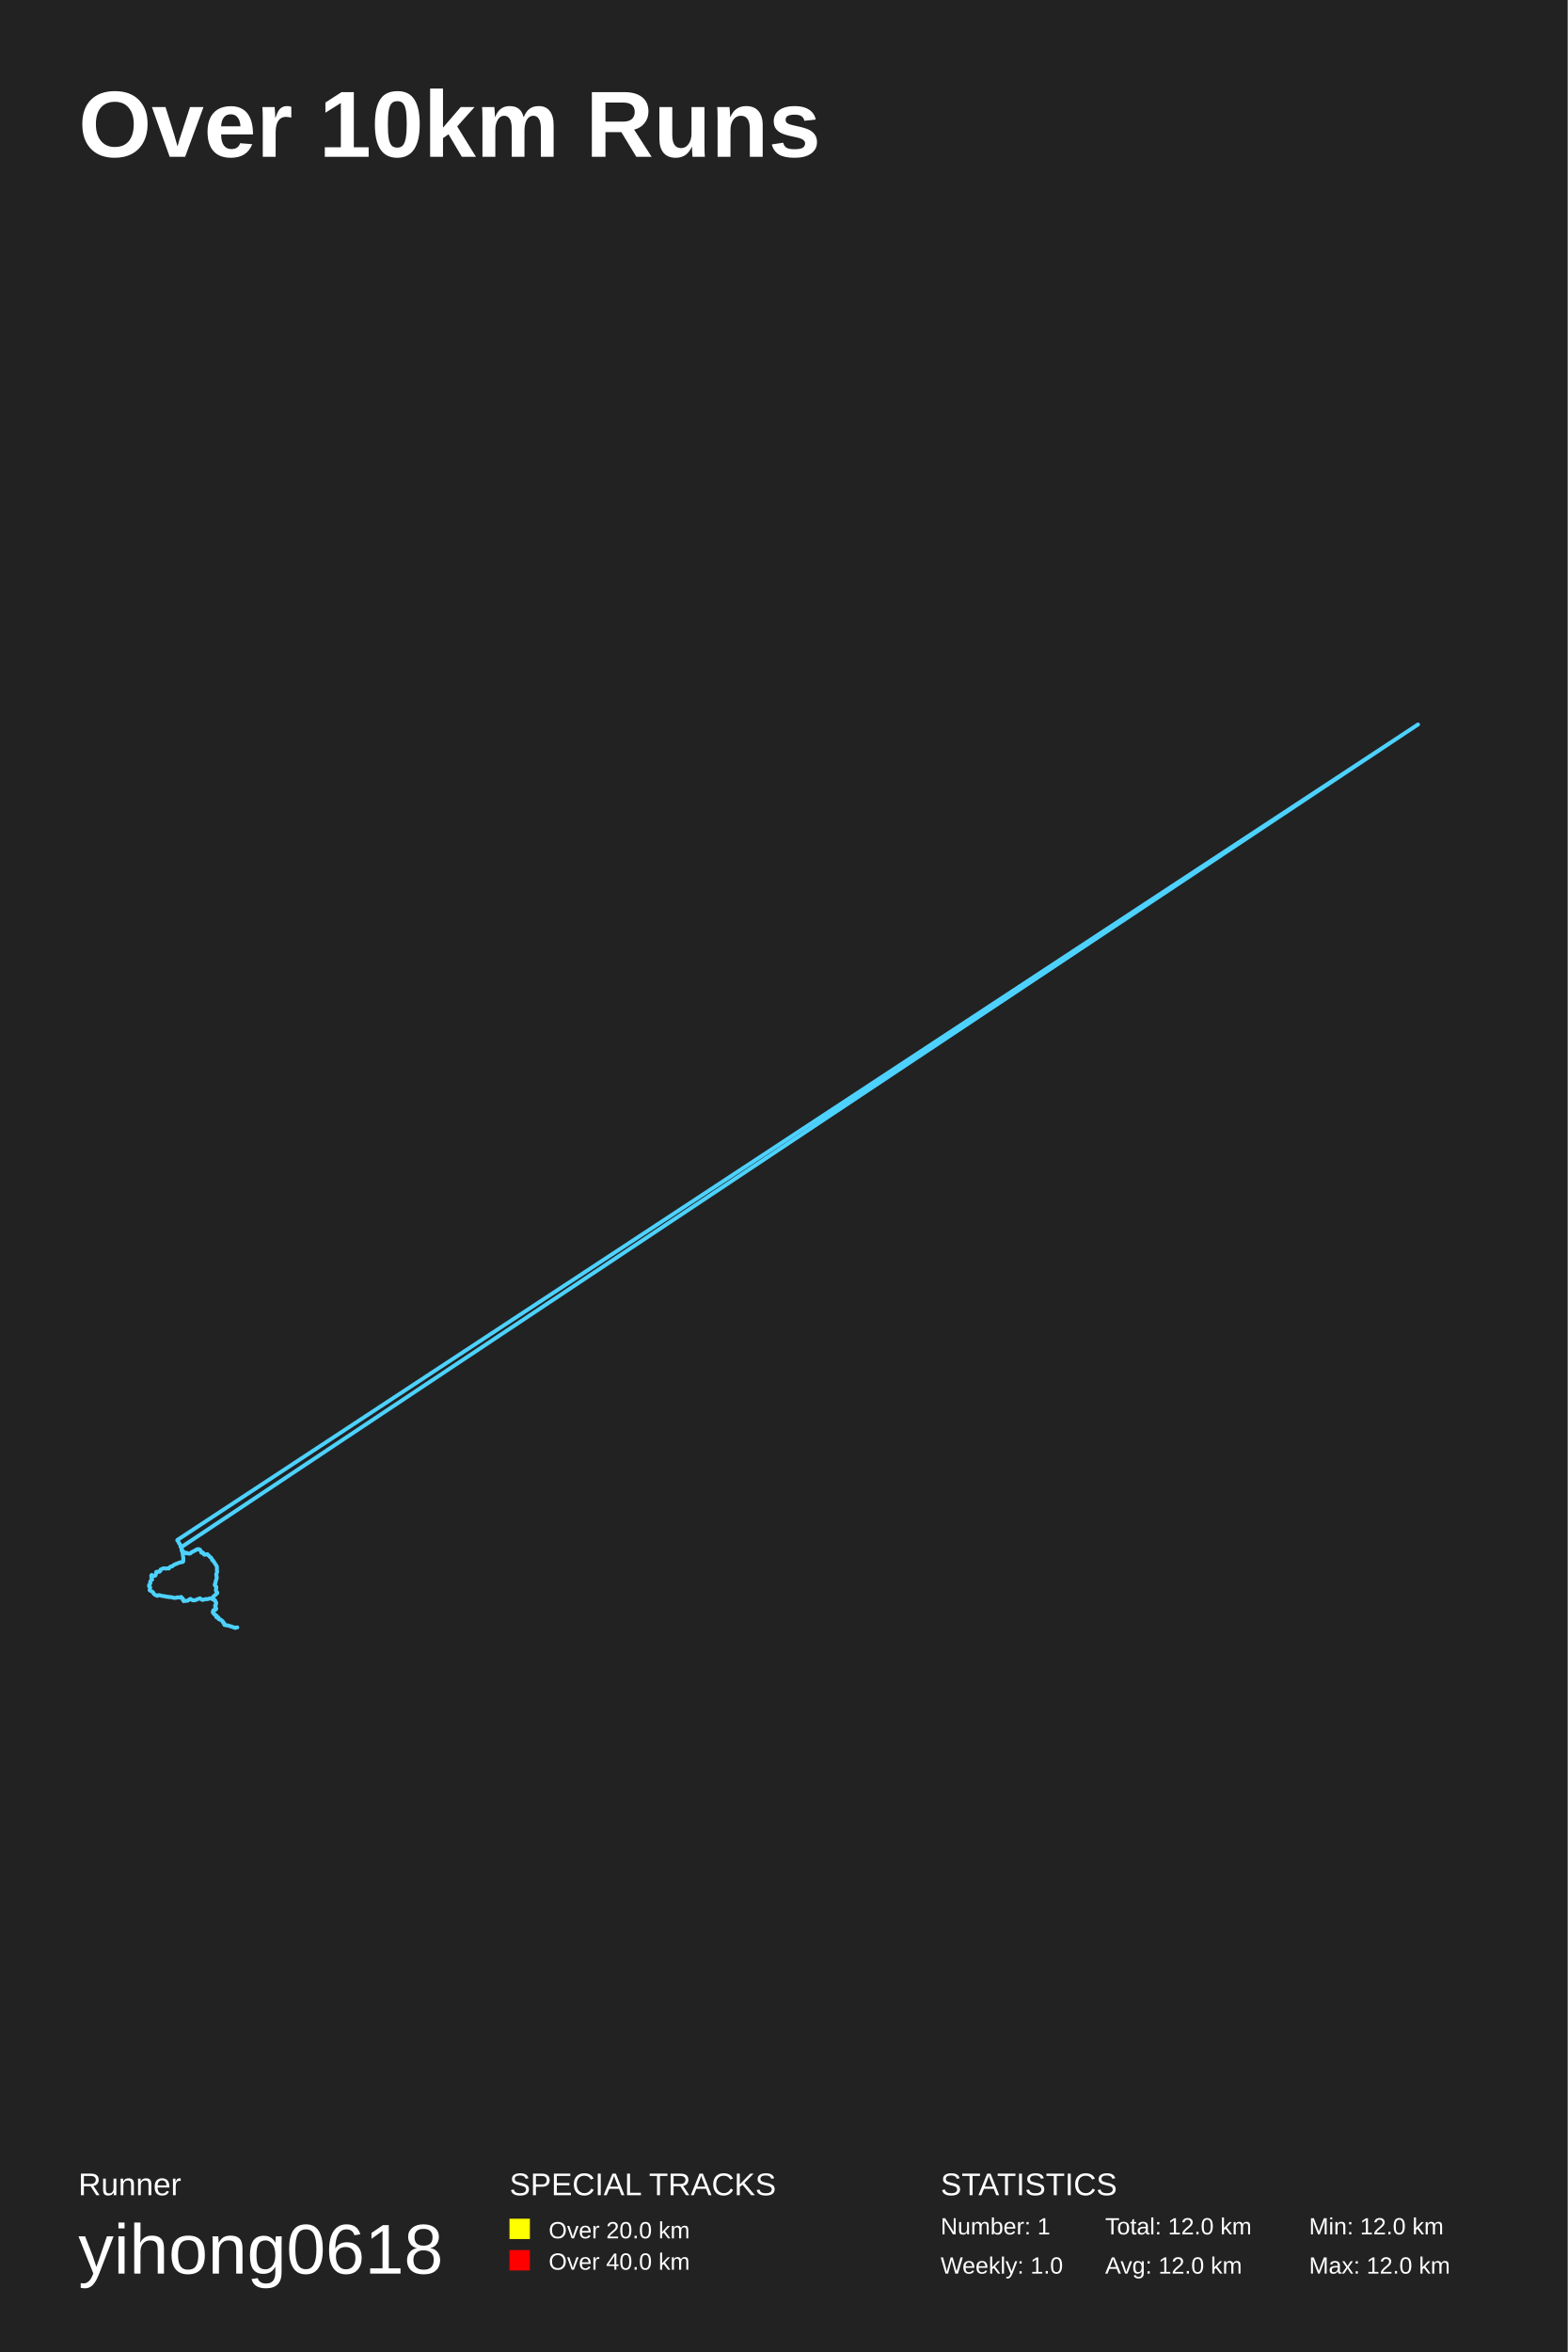
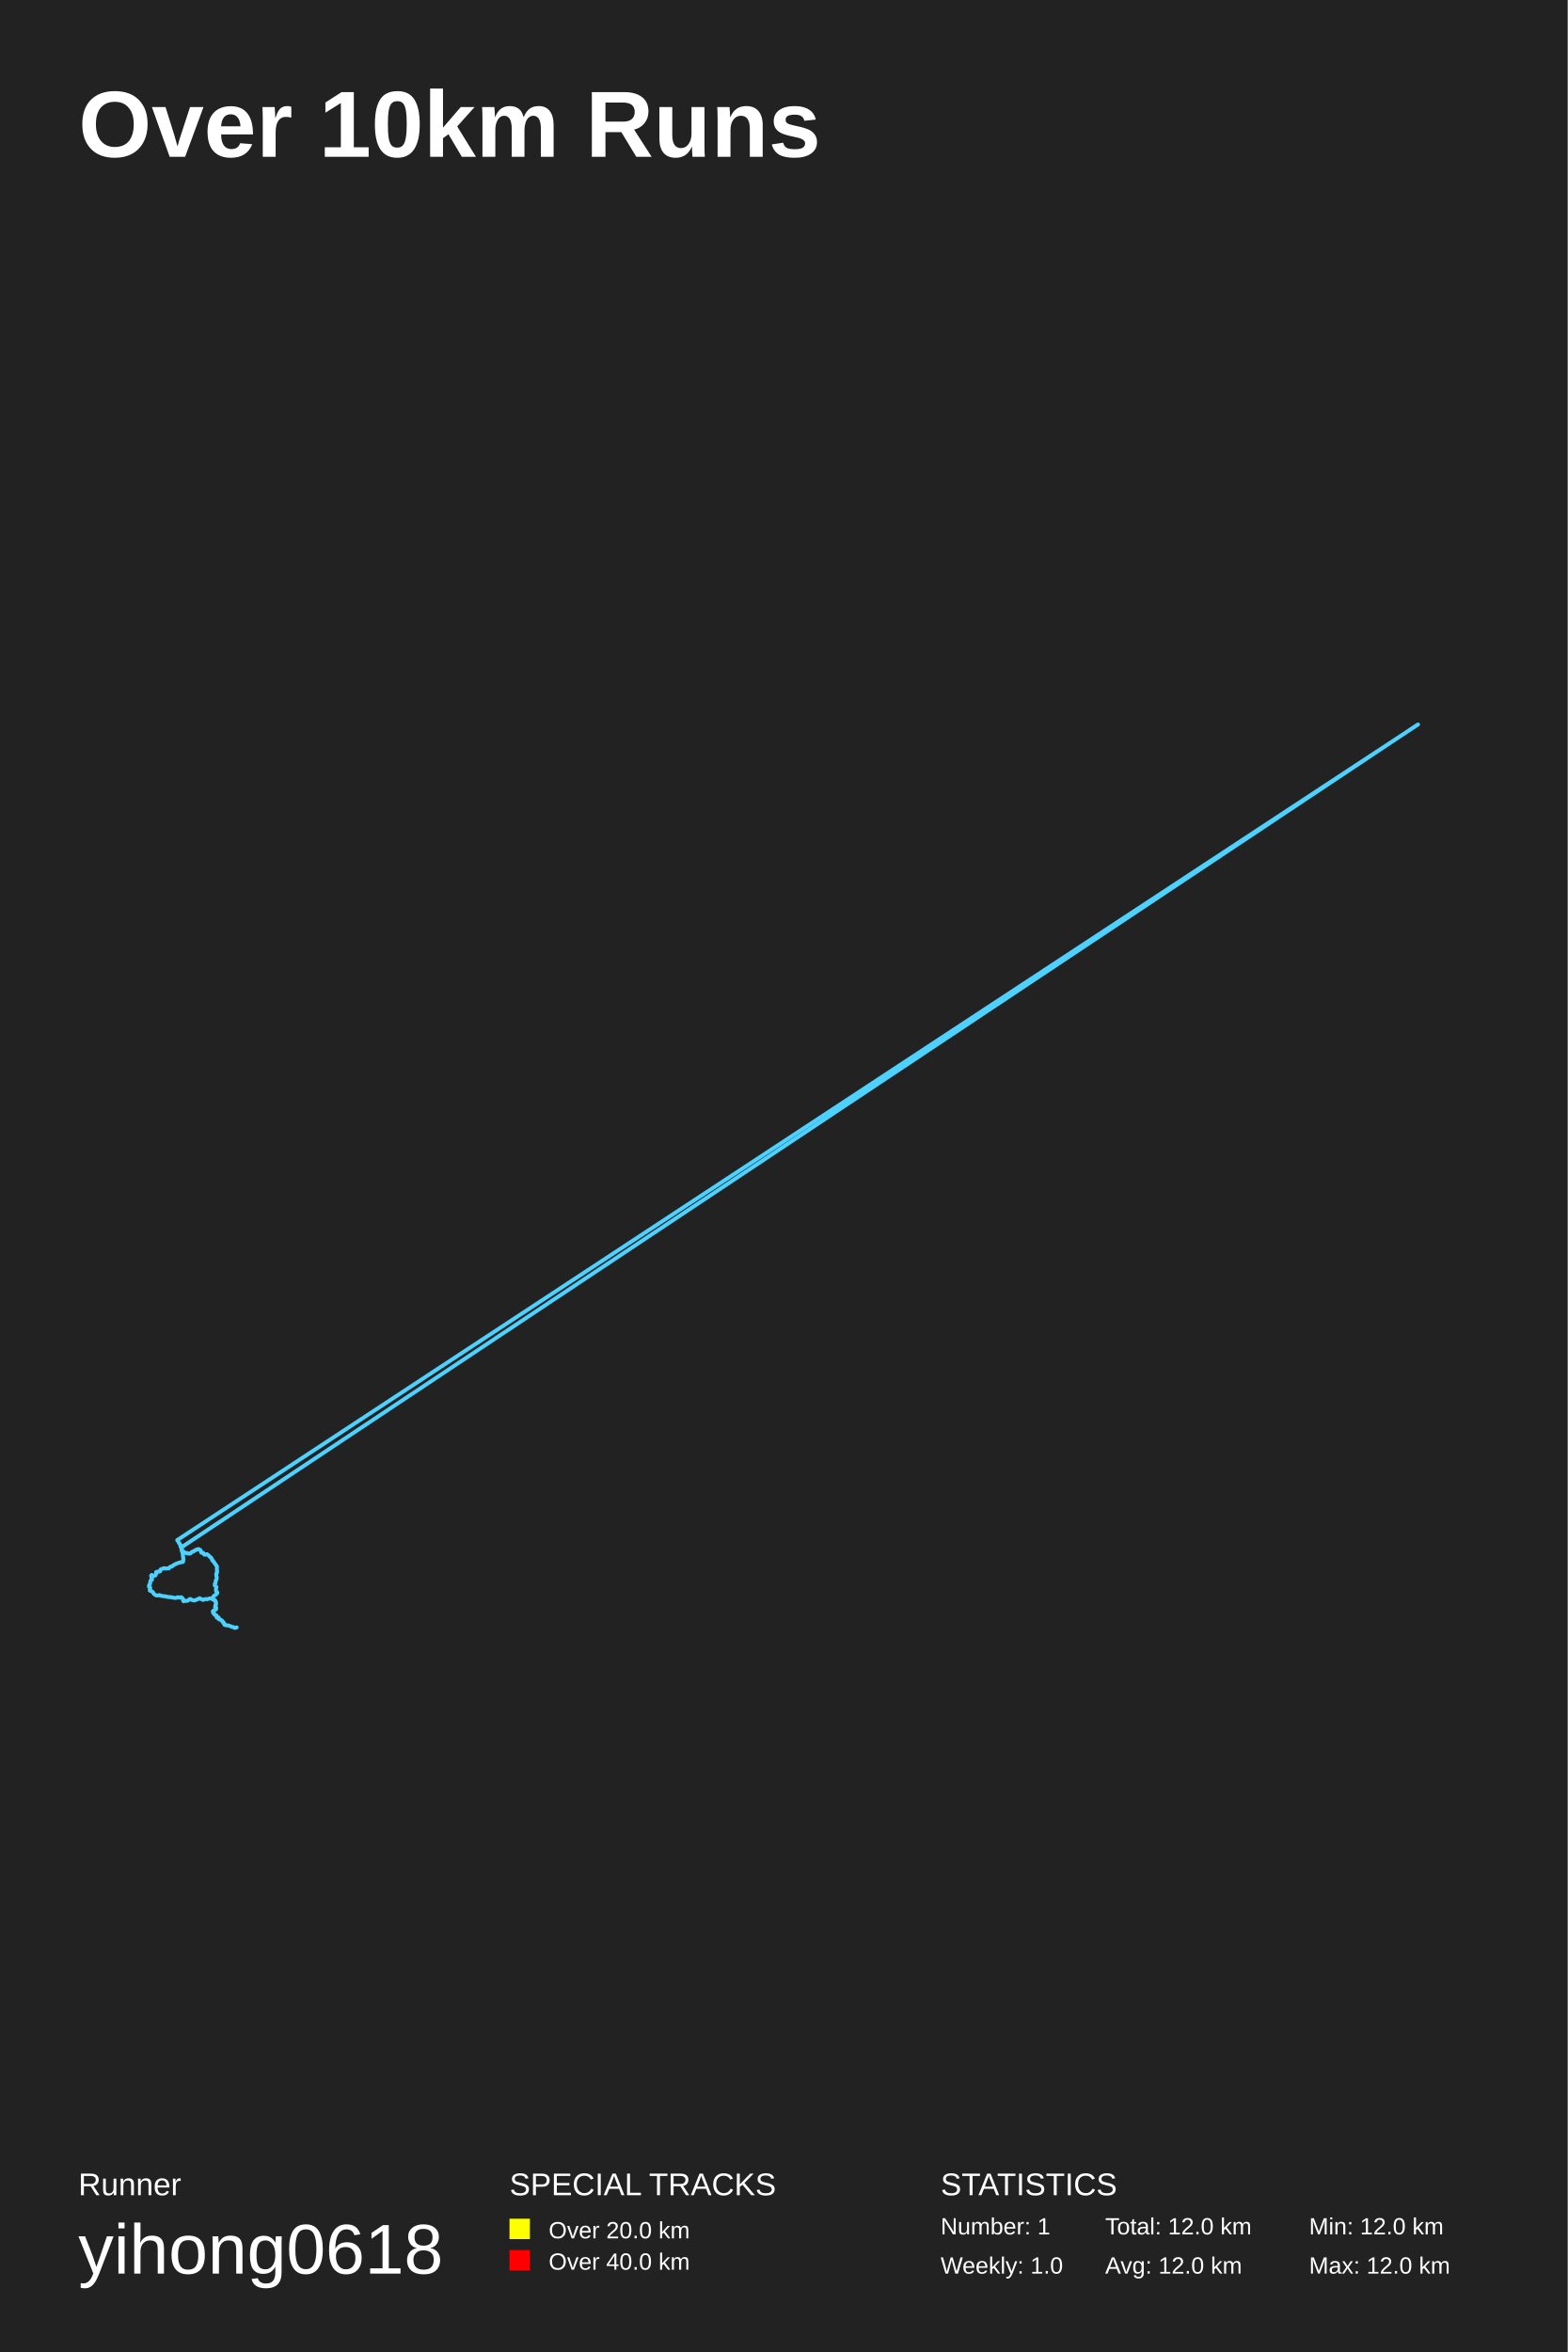
<svg xmlns="http://www.w3.org/2000/svg" baseProfile="full" height="300mm" version="1.1" viewBox="0,0,200,300" width="200mm">
  <defs />
  <rect fill="#222222" height="300" width="200" x="0" y="0" />
  <text fill="#FFFFFF" style="font-size:12px; font-family:Arial; font-weight:bold;" x="10" y="20">Over 10km Runs</text>
  <text fill="#FFFFFF" style="font-size:4px; font-family:Arial" x="10" y="280">Runner</text>
  <text fill="#FFFFFF" style="font-size:9px; font-family:Arial" x="10" y="290">yihong0618</text>
  <text fill="#FFFFFF" style="font-size:4px; font-family:Arial" x="65" y="280">SPECIAL TRACKS</text>
  <rect fill="yellow" height="2.6" width="2.6" x="65" y="283" />
  <text fill="#FFFFFF" style="font-size:3px; font-family:Arial" x="70" y="285.5">Over 20.0 km</text>
  <rect fill="red" height="2.6" width="2.6" x="65" y="287" />
  <text fill="#FFFFFF" style="font-size:3px; font-family:Arial" x="70" y="289.5">Over 40.0 km</text>
  <text fill="#FFFFFF" style="font-size:4px; font-family:Arial" x="120" y="280">STATISTICS</text>
  <text fill="#FFFFFF" style="font-size:3px; font-family:Arial" x="120" y="285">Number: 1</text>
  <text fill="#FFFFFF" style="font-size:3px; font-family:Arial" x="120" y="290">Weekly: 1.0</text>
  <text fill="#FFFFFF" style="font-size:3px; font-family:Arial" x="141" y="285">Total: 12.0 km</text>
  <text fill="#FFFFFF" style="font-size:3px; font-family:Arial" x="141" y="290">Avg: 12.0 km</text>
  <text fill="#FFFFFF" style="font-size:3px; font-family:Arial" x="167" y="285">Min: 12.0 km</text>
  <text fill="#FFFFFF" style="font-size:3px; font-family:Arial" x="167" y="290">Max: 12.0 km</text>
-   <polyline fill="none" opacity="1" points="28.626,207.262 28.64,207.262 28.573,207.088 28.526,207.035 28.417,206.898 28.374,206.803 28.269,206.677 28.226,206.661 28.117,206.614 28.027,206.55 27.899,206.519 27.851,206.408 27.851,206.298 27.718,206.334 27.595,206.271 27.623,206.092 27.533,206.034 27.424,205.997 27.333,205.903 27.262,205.797 27.162,205.708 27.153,205.555 27.229,205.381 27.39,205.36 27.533,205.271 27.561,205.128 27.476,205.055 27.471,204.923 27.443,204.77 27.533,204.654 27.552,204.512 27.552,204.38 27.481,204.264 27.428,204.127 27.333,204.038 27.229,204.033 27.229,204.038 27.243,204.038 27.214,204.043 27.229,204.048 27.219,204.043 27.21,204.048 27.214,204.048 27.214,204.048 27.129,203.885 27.153,203.785 27.181,203.685 27.257,203.606 27.338,203.543 27.409,203.474 27.523,203.39 27.637,203.279 27.704,203.221 27.718,203.127 27.642,203.042 27.571,202.948 27.533,202.8 27.566,202.711 27.576,202.616 27.599,202.474 27.571,202.363 27.481,202.315 27.443,202.258 27.39,202.136 27.457,201.973 27.509,201.873 27.504,201.736 27.542,201.594 27.609,201.473 27.623,201.336 27.661,201.22 27.623,201.12 27.633,201.009 27.599,200.92 27.585,200.793 27.652,200.63 27.699,200.514 27.699,200.403 27.661,200.272 27.675,200.129 27.671,199.982 27.671,199.813 27.191,199.05 27.119,199.05 27.067,198.997 27.039,198.902 27.02,198.834 26.996,198.802 26.967,198.718 26.906,198.67 26.83,198.623 26.763,198.586 26.725,198.523 26.673,198.449 26.549,198.359 26.488,198.259 26.431,198.238 26.331,198.27 26.226,198.286 26.131,198.307 26.022,198.27 25.989,198.165 25.951,198.091 25.875,198.038 25.756,198.075 25.699,198.028 25.708,198.001 25.737,198.006 25.723,197.996 25.699,198.022 25.666,198.022 25.694,198.017 25.694,198.033 25.68,198.017 25.699,197.996 25.694,197.985 25.623,197.864 25.609,197.806 25.566,197.722 25.547,197.701 25.485,197.664 25.433,197.617 25.347,197.627 25.29,197.585 25.257,197.601 25.243,197.59 25.148,197.622 25.086,197.675 25.034,197.664 24.982,197.701 24.91,197.743 24.834,197.796 24.782,197.833 24.734,197.843 24.668,197.88 24.606,197.906 24.516,197.954 24.416,197.996 24.354,198.091 24.255,198.159 24.145,198.159 24.084,198.159 23.989,198.149 23.951,198.138 23.965,198.122 23.993,198.138 23.96,198.133 23.913,198.133 23.851,198.075 23.794,198.07 23.723,198.128 23.67,198.049 23.575,198.08 23.499,198.017 23.437,197.933 23.366,197.901 23.357,197.88 23.338,197.87 23.276,197.79 23.209,197.764 23.195,197.769 23.195,197.759 23.167,197.717 23.195,197.627 23.195,197.569 23.133,197.511 23.114,197.443 23.086,197.369 23.053,197.316 23.024,197.222 23.005,197.127 22.962,196.969 22.891,196.89 22.844,196.842 22.81,196.779 22.777,196.679 22.711,196.584 22.682,196.51 22.663,196.489 22.625,196.484 22.644,196.495 22.644,196.495 22.63,196.489 22.644,196.495 22.649,196.489 22.687,196.426 22.692,196.41 22.663,196.442 22.639,196.426 22.625,196.431 22.62,196.447 22.625,196.431 22.625,196.431 22.63,196.426 22.635,196.421 22.639,196.416 180.91,92.407 180.815,92.465 180.815,92.465 180.815,92.465 180.815,92.465 180.724,92.523 23.091,197.369 23.119,197.485 23.186,197.553 23.167,197.669 23.19,197.775 23.209,197.885 23.281,197.98 23.304,198.107 23.314,198.238 23.328,198.396 23.361,198.539 23.376,198.686 23.395,198.797 23.38,198.97 23.38,199.097 23.371,199.176 23.219,199.26 23.057,199.271 22.929,199.297 22.806,199.339 22.658,199.408 22.544,199.455 22.416,199.492 22.335,199.539 22.216,199.587 22.107,199.65 22.079,199.703 22.05,199.724 22.05,199.729 21.998,199.766 21.927,199.798 21.822,199.803 21.727,199.85 21.637,199.908 21.608,199.961 21.547,200.061 21.447,200.056 21.361,200.04 21.238,200.066 21.147,200.082 21.052,200.056 20.962,200.024 20.858,200.045 20.791,200.061 20.725,200.098 20.625,200.135 20.53,200.161 20.473,200.224 20.43,200.314 20.444,200.388 20.397,200.44 20.354,200.461 20.311,200.472 20.231,200.493 20.131,200.472 20.031,200.472 19.926,200.509 19.922,200.54 19.936,200.614 19.926,200.688 19.898,200.735 19.888,200.767 19.874,200.825 19.855,200.909 19.77,200.993 19.656,200.978 19.594,200.999 19.513,201.057 19.428,201.051 19.413,201.009 19.366,201.009 19.337,200.978 19.318,200.951 19.356,200.935 19.361,200.883 19.333,200.925 19.299,200.951 19.318,201.051 19.304,201.22 19.361,201.357 19.418,201.483 19.314,201.525 19.209,201.652 19.152,201.815 19.19,201.941 19.062,202.11 19.01,202.258 19.057,202.41 19.162,202.468 19.128,202.547 19.138,202.663 19.086,202.826 19.19,202.9 19.295,202.963 19.418,203.011 19.556,203.137 19.603,203.279 19.755,203.401 19.926,203.495 20.093,203.553 20.24,203.453 20.421,203.495 20.582,203.538 20.772,203.574 20.962,203.601 21.043,203.601 21.157,203.653 21.295,203.664 21.433,203.669 21.575,203.711 21.727,203.706 21.87,203.722 21.988,203.754 22.131,203.796 22.283,203.806 22.459,203.811 22.616,203.748 22.711,203.727 22.858,203.769 23.019,203.775 23.11,203.685 23.167,203.796 23.323,203.896 23.319,204.059 23.404,204.159 23.452,204.238 23.623,204.17 23.803,204.196 23.989,204.143 24.141,204.017 24.307,203.938 24.445,204.033 24.587,204.122 24.829,204.122 24.934,204.091 25.086,204.033 25.238,203.959 25.395,203.912 25.499,203.864 25.632,203.948 25.765,204.054 25.898,204.059 26.017,204.033 26.136,203.985 26.298,203.964 26.45,203.98 26.597,203.927 26.706,203.896 26.815,203.869 26.963,203.912 27.129,203.969 27.195,203.985 27.343,204.038 27.457,204.149 27.485,204.307 27.585,204.428 27.566,204.596 27.509,204.739 27.49,204.918 27.523,205.06 27.59,205.191 27.504,205.318 27.352,205.36 27.243,205.486 27.2,205.634 27.295,205.781 27.376,205.934 27.533,206.013 27.656,206.119 27.637,206.266 27.794,206.298 27.899,206.382 28.003,206.514 28.16,206.603 28.298,206.703 28.426,206.814 28.493,206.967 28.616,207.072 28.692,207.219 28.863,207.319 29.029,207.319 29.2,207.356 29.362,207.43 29.538,207.467 29.676,207.525 29.832,207.567 29.98,207.646 30.127,207.593 30.274,207.578" stroke="#4DD2FF" stroke-dasharray="none" stroke-linecap="round" stroke-linejoin="round" stroke-width="0.5" />
+   <polyline fill="none" opacity="1" points="28.649,207.262 28.626,207.167 28.559,207.061 28.483,207.009 28.421,206.84 28.321,206.777 28.245,206.661 28.188,206.624 28.079,206.582 27.951,206.556 27.87,206.461 27.875,206.366 27.785,206.313 27.656,206.329 27.614,206.176 27.604,206.04 27.49,206.018 27.381,205.971 27.305,205.86 27.224,205.76 27.157,205.639 27.162,205.497 27.329,205.386 27.452,205.355 27.566,205.197 27.533,205.086 27.443,204.991 27.466,204.86 27.49,204.712 27.542,204.58 27.576,204.454 27.495,204.343 27.485,204.191 27.381,204.096 27.229,204.012 27.229,204.038 27.257,204.033 27.229,204.043 27.224,204.048 27.229,204.033 27.214,204.054 27.214,204.054 27.214,204.048 27.143,203.975 27.138,203.843 27.153,203.754 27.214,203.648 27.281,203.574 27.348,203.522 27.462,203.448 27.566,203.364 27.675,203.258 27.728,203.174 27.709,203.085 27.595,203.011 27.557,202.89 27.552,202.768 27.566,202.663 27.571,202.553 27.618,202.421 27.504,202.342 27.481,202.289 27.4,202.205 27.405,202.026 27.471,201.941 27.5,201.815 27.504,201.668 27.58,201.525 27.623,201.415 27.637,201.288 27.647,201.178 27.618,201.067 27.609,200.962 27.59,200.872 27.59,200.73 27.685,200.598 27.699,200.477 27.671,200.351 27.671,200.208 27.661,200.071 27.685,199.855 27.675,199.803 27.167,199.065 27.081,199.044 27.062,198.944 27.029,198.865 27.005,198.834 26.982,198.76 26.939,198.697 26.877,198.633 26.811,198.607 26.768,198.575 26.701,198.486 26.63,198.412 26.516,198.323 26.44,198.254 26.388,198.238 26.283,198.27 26.193,198.301 26.079,198.301 26.017,198.238 25.974,198.133 25.922,198.064 25.822,198.049 25.718,198.059 25.713,198.012 25.718,198.001 25.713,198.012 25.694,198.043 25.68,198.033 25.675,198.033 25.689,198.049 25.685,198.028 25.699,198.017 25.699,198.012 25.642,197.917 25.618,197.838 25.599,197.759 25.556,197.701 25.523,197.69 25.457,197.648 25.395,197.601 25.324,197.617 25.281,197.59 25.257,197.585 25.195,197.611 25.119,197.648 25.067,197.685 24.996,197.68 24.948,197.711 24.863,197.759 24.82,197.812 24.768,197.827 24.711,197.864 24.654,197.87 24.563,197.927 24.464,197.959 24.383,198.049 24.312,198.128 24.212,198.165 24.141,198.138 24.036,198.159 23.955,198.143 23.965,198.122 23.965,198.122 23.984,198.133 23.946,198.154 23.889,198.107 23.822,198.07 23.775,198.096 23.694,198.08 23.623,198.043 23.547,198.075 23.475,197.975 23.423,197.917 23.357,197.88 23.347,197.875 23.319,197.827 23.257,197.769 23.19,197.769 23.195,197.775 23.186,197.748 23.176,197.68 23.2,197.601 23.186,197.532 23.124,197.469 23.105,197.422 23.062,197.359 23.043,197.285 23.01,197.169 22.996,197.006 22.92,196.942 22.886,196.842 22.815,196.8 22.806,196.726 22.753,196.642 22.682,196.553 22.673,196.489 22.639,196.479 22.625,196.495 22.649,196.495 22.635,196.484 22.644,196.484 22.644,196.484 22.658,196.484 22.706,196.405 22.692,196.416 22.616,196.416 22.63,196.431 22.62,196.431 22.639,196.437 22.63,196.437 22.63,196.431 22.63,196.421 22.63,196.426 22.644,196.421 180.91,92.407 180.815,92.465 180.815,92.465 180.815,92.465 180.739,92.507 180.629,92.581 23.105,197.395 23.162,197.511 23.186,197.606 23.171,197.711 23.19,197.838 23.243,197.917 23.29,198.028 23.295,198.143 23.319,198.275 23.338,198.465 23.361,198.623 23.38,198.718 23.39,198.886 23.366,199.039 23.38,199.123 23.333,199.234 23.148,199.244 23.01,199.287 22.872,199.308 22.749,199.36 22.597,199.418 22.482,199.46 22.383,199.508 22.273,199.56 22.169,199.613 22.093,199.666 22.05,199.724 22.06,199.713 22.026,199.734 21.969,199.787 21.884,199.808 21.77,199.819 21.694,199.892 21.623,199.924 21.589,200.003 21.513,200.061 21.418,200.04 21.314,200.04 21.204,200.071 21.1,200.077 21.01,200.029 20.91,200.019 20.824,200.066 20.763,200.071 20.687,200.129 20.582,200.14 20.501,200.172 20.449,200.256 20.425,200.351 20.43,200.424 20.368,200.44 20.34,200.467 20.283,200.472 20.178,200.488 20.093,200.461 19.983,200.488 19.912,200.524 19.931,200.561 19.926,200.64 19.917,200.698 19.893,200.746 19.888,200.804 19.865,200.862 19.822,200.951 19.713,200.967 19.641,200.999 19.565,201.009 19.485,201.072 19.428,201.041 19.39,200.999 19.366,200.999 19.328,200.956 19.328,200.946 19.356,200.883 19.375,200.888 19.333,200.941 19.276,200.978 19.333,201.12 19.314,201.294 19.404,201.409 19.375,201.51 19.252,201.562 19.166,201.71 19.157,201.884 19.138,202.015 19.033,202.163 19.0,202.358 19.1,202.405 19.162,202.505 19.143,202.595 19.114,202.721 19.109,202.874 19.214,202.937 19.356,202.969 19.489,203.053 19.561,203.206 19.679,203.332 19.841,203.448 20.012,203.511 20.14,203.501 20.34,203.453 20.487,203.538 20.672,203.559 20.858,203.595 21.01,203.611 21.114,203.611 21.228,203.653 21.357,203.669 21.485,203.701 21.632,203.717 21.794,203.711 21.922,203.748 22.041,203.759 22.202,203.806 22.359,203.817 22.54,203.796 22.668,203.722 22.777,203.748 22.924,203.796 23.043,203.732 23.133,203.732 23.233,203.811 23.361,203.959 23.357,204.133 23.423,204.249 23.504,204.185 23.708,204.201 23.894,204.175 24.055,204.101 24.202,203.959 24.383,203.985 24.492,204.085 24.687,204.127 24.877,204.127 24.996,204.07 25.148,204.001 25.314,203.954 25.452,203.854 25.556,203.901 25.713,203.985 25.813,204.033 25.946,204.07 26.051,204.001 26.203,203.959 26.374,203.991 26.511,203.954 26.654,203.906 26.749,203.88 26.877,203.88 27.029,203.943 27.176,203.975 27.267,204.012 27.39,204.07 27.481,204.212 27.547,204.354 27.552,204.501 27.552,204.67 27.519,204.828 27.466,204.981 27.59,205.102 27.566,205.249 27.447,205.35 27.295,205.402 27.229,205.539 27.224,205.697 27.333,205.839 27.443,205.987 27.614,206.04 27.652,206.171 27.694,206.298 27.884,206.298 27.918,206.456 28.055,206.545 28.226,206.64 28.345,206.756 28.469,206.866 28.54,207.014 28.649,207.125 28.773,207.283 28.944,207.319 29.105,207.319 29.262,207.372 29.438,207.446 29.581,207.504 29.766,207.535 29.889,207.62 30.046,207.641 30.193,207.572" stroke="#4DD2FF" stroke-dasharray="none" stroke-linecap="round" stroke-linejoin="round" stroke-width="0.5" />
</svg>
